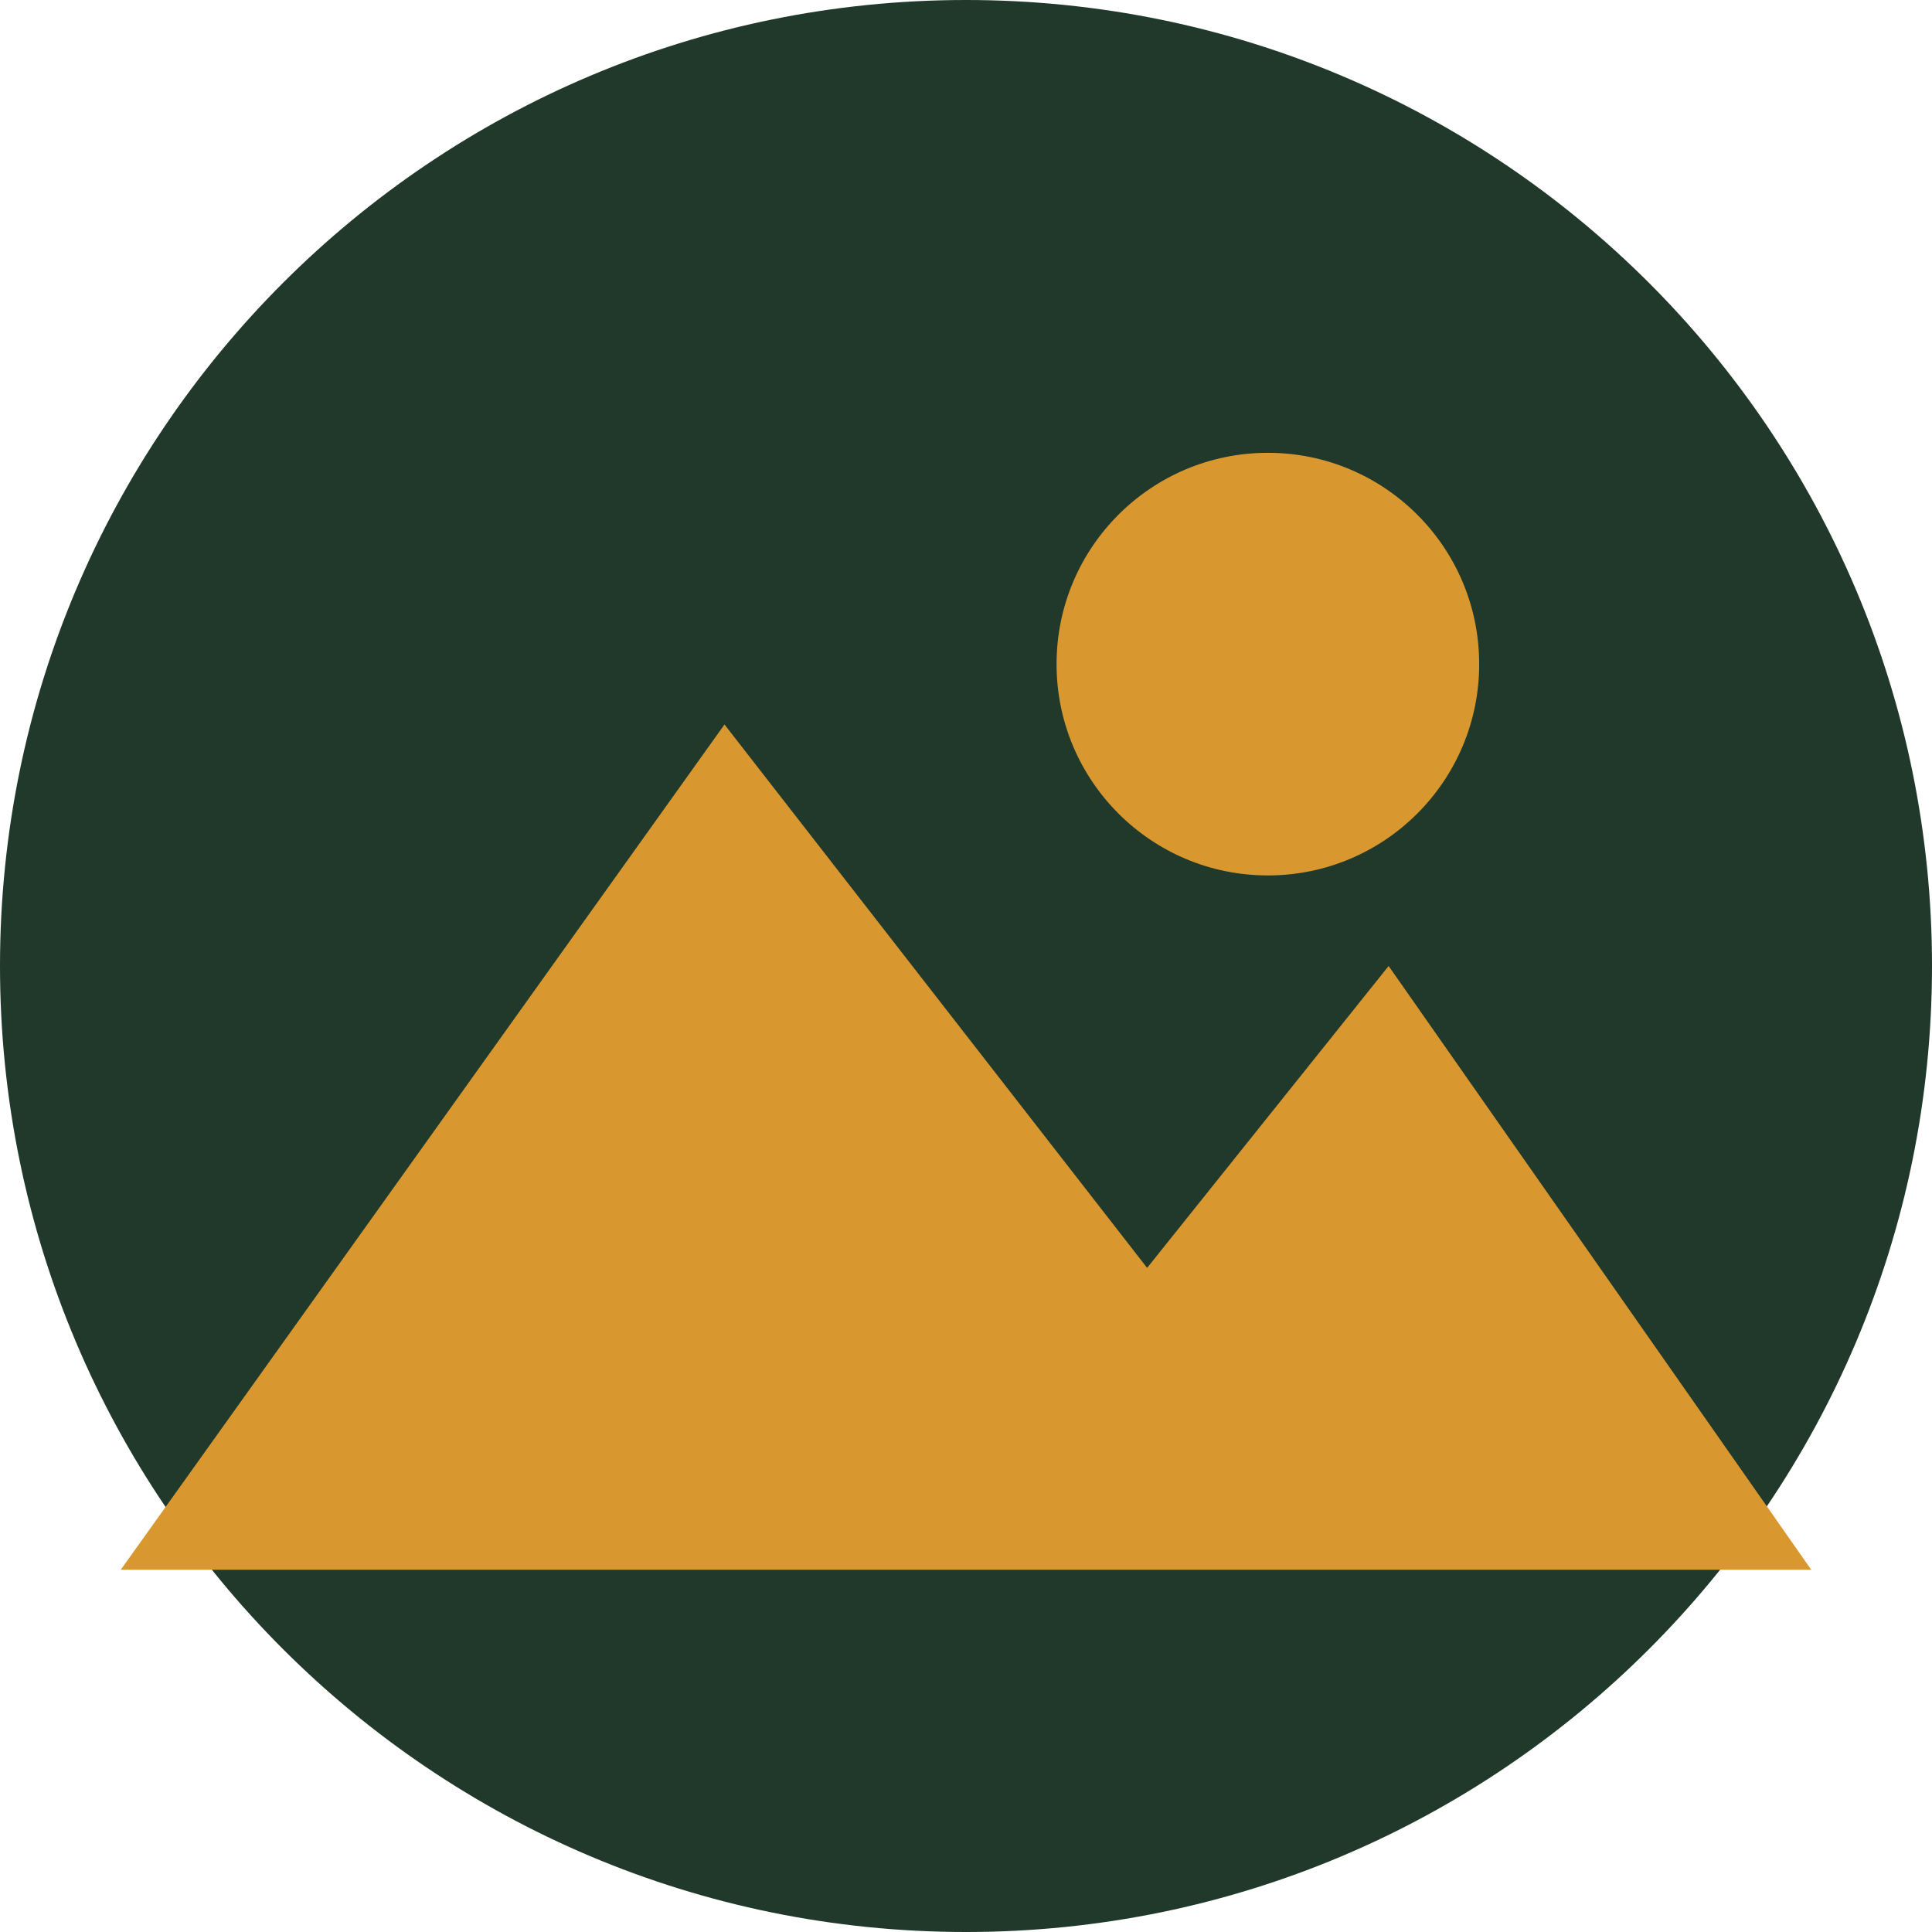
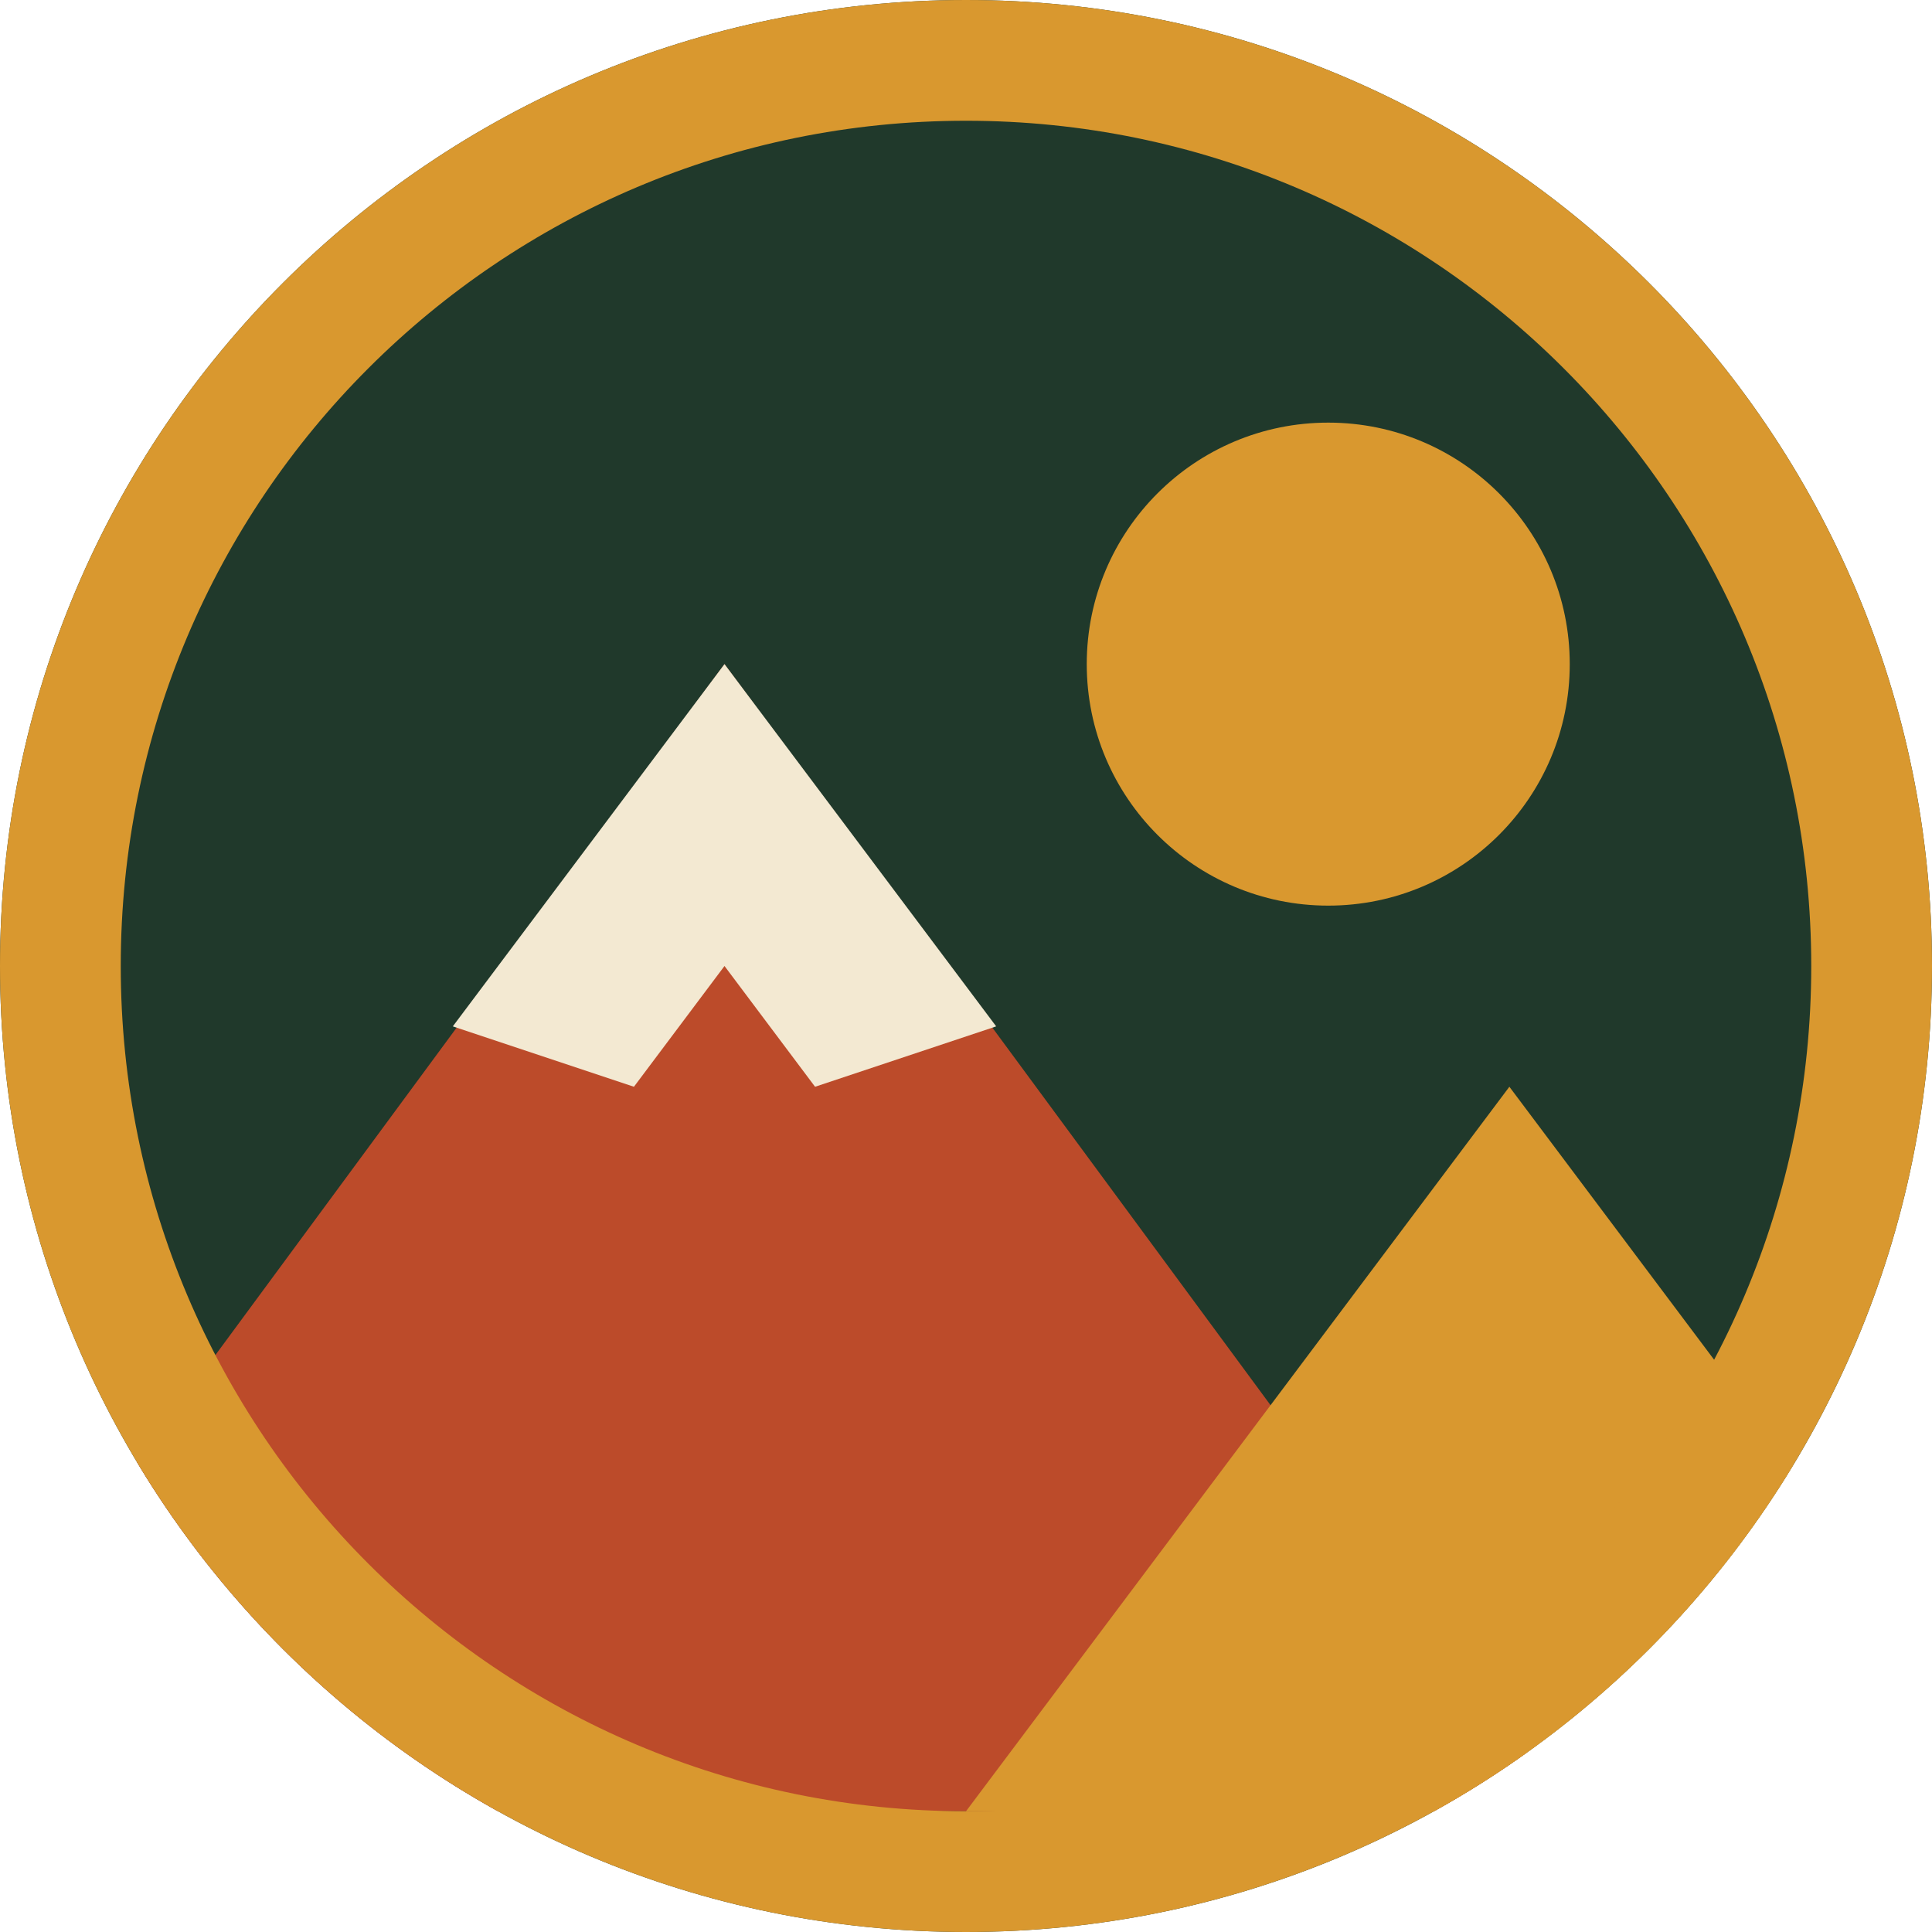
<svg xmlns="http://www.w3.org/2000/svg" viewBox="0 0 32 32">
-   <circle cx="16" cy="16" r="16" fill="#20392B" />
-   <circle cx="21" cy="11" r="3.5" fill="#D9982F" />
-   <path d="M2 26 L12 12 L19 21 L23 16 L30 26 Z" fill="#D9982F" />
+   <defs>
+     <clipPath id="c">
+       <circle cx="16" cy="16" r="16" />
+     </clipPath>
+   </defs>
+   <g clip-path="url(#c)">
+     <rect x="0" y="0" width="32" height="32" fill="#20392B" />
+     <circle cx="22" cy="11" r="4" fill="#D9982F" />
+     <path d="M-2 30 L12 11 L26 30 Z" fill="#BC4B2A" />
+     <path d="M12 11 L16.5 17 L13.5 18 L12 16 L10.5 18 L7.5 17 Z" fill="#F3E9D2" />
+     <path d="M16 30 L25 18 L34 30 Z" fill="#D9982F" />
+   </g>
+   <circle cx="16" cy="16" r="15" fill="none" stroke="#D9982F" stroke-width="2" />
</svg>
